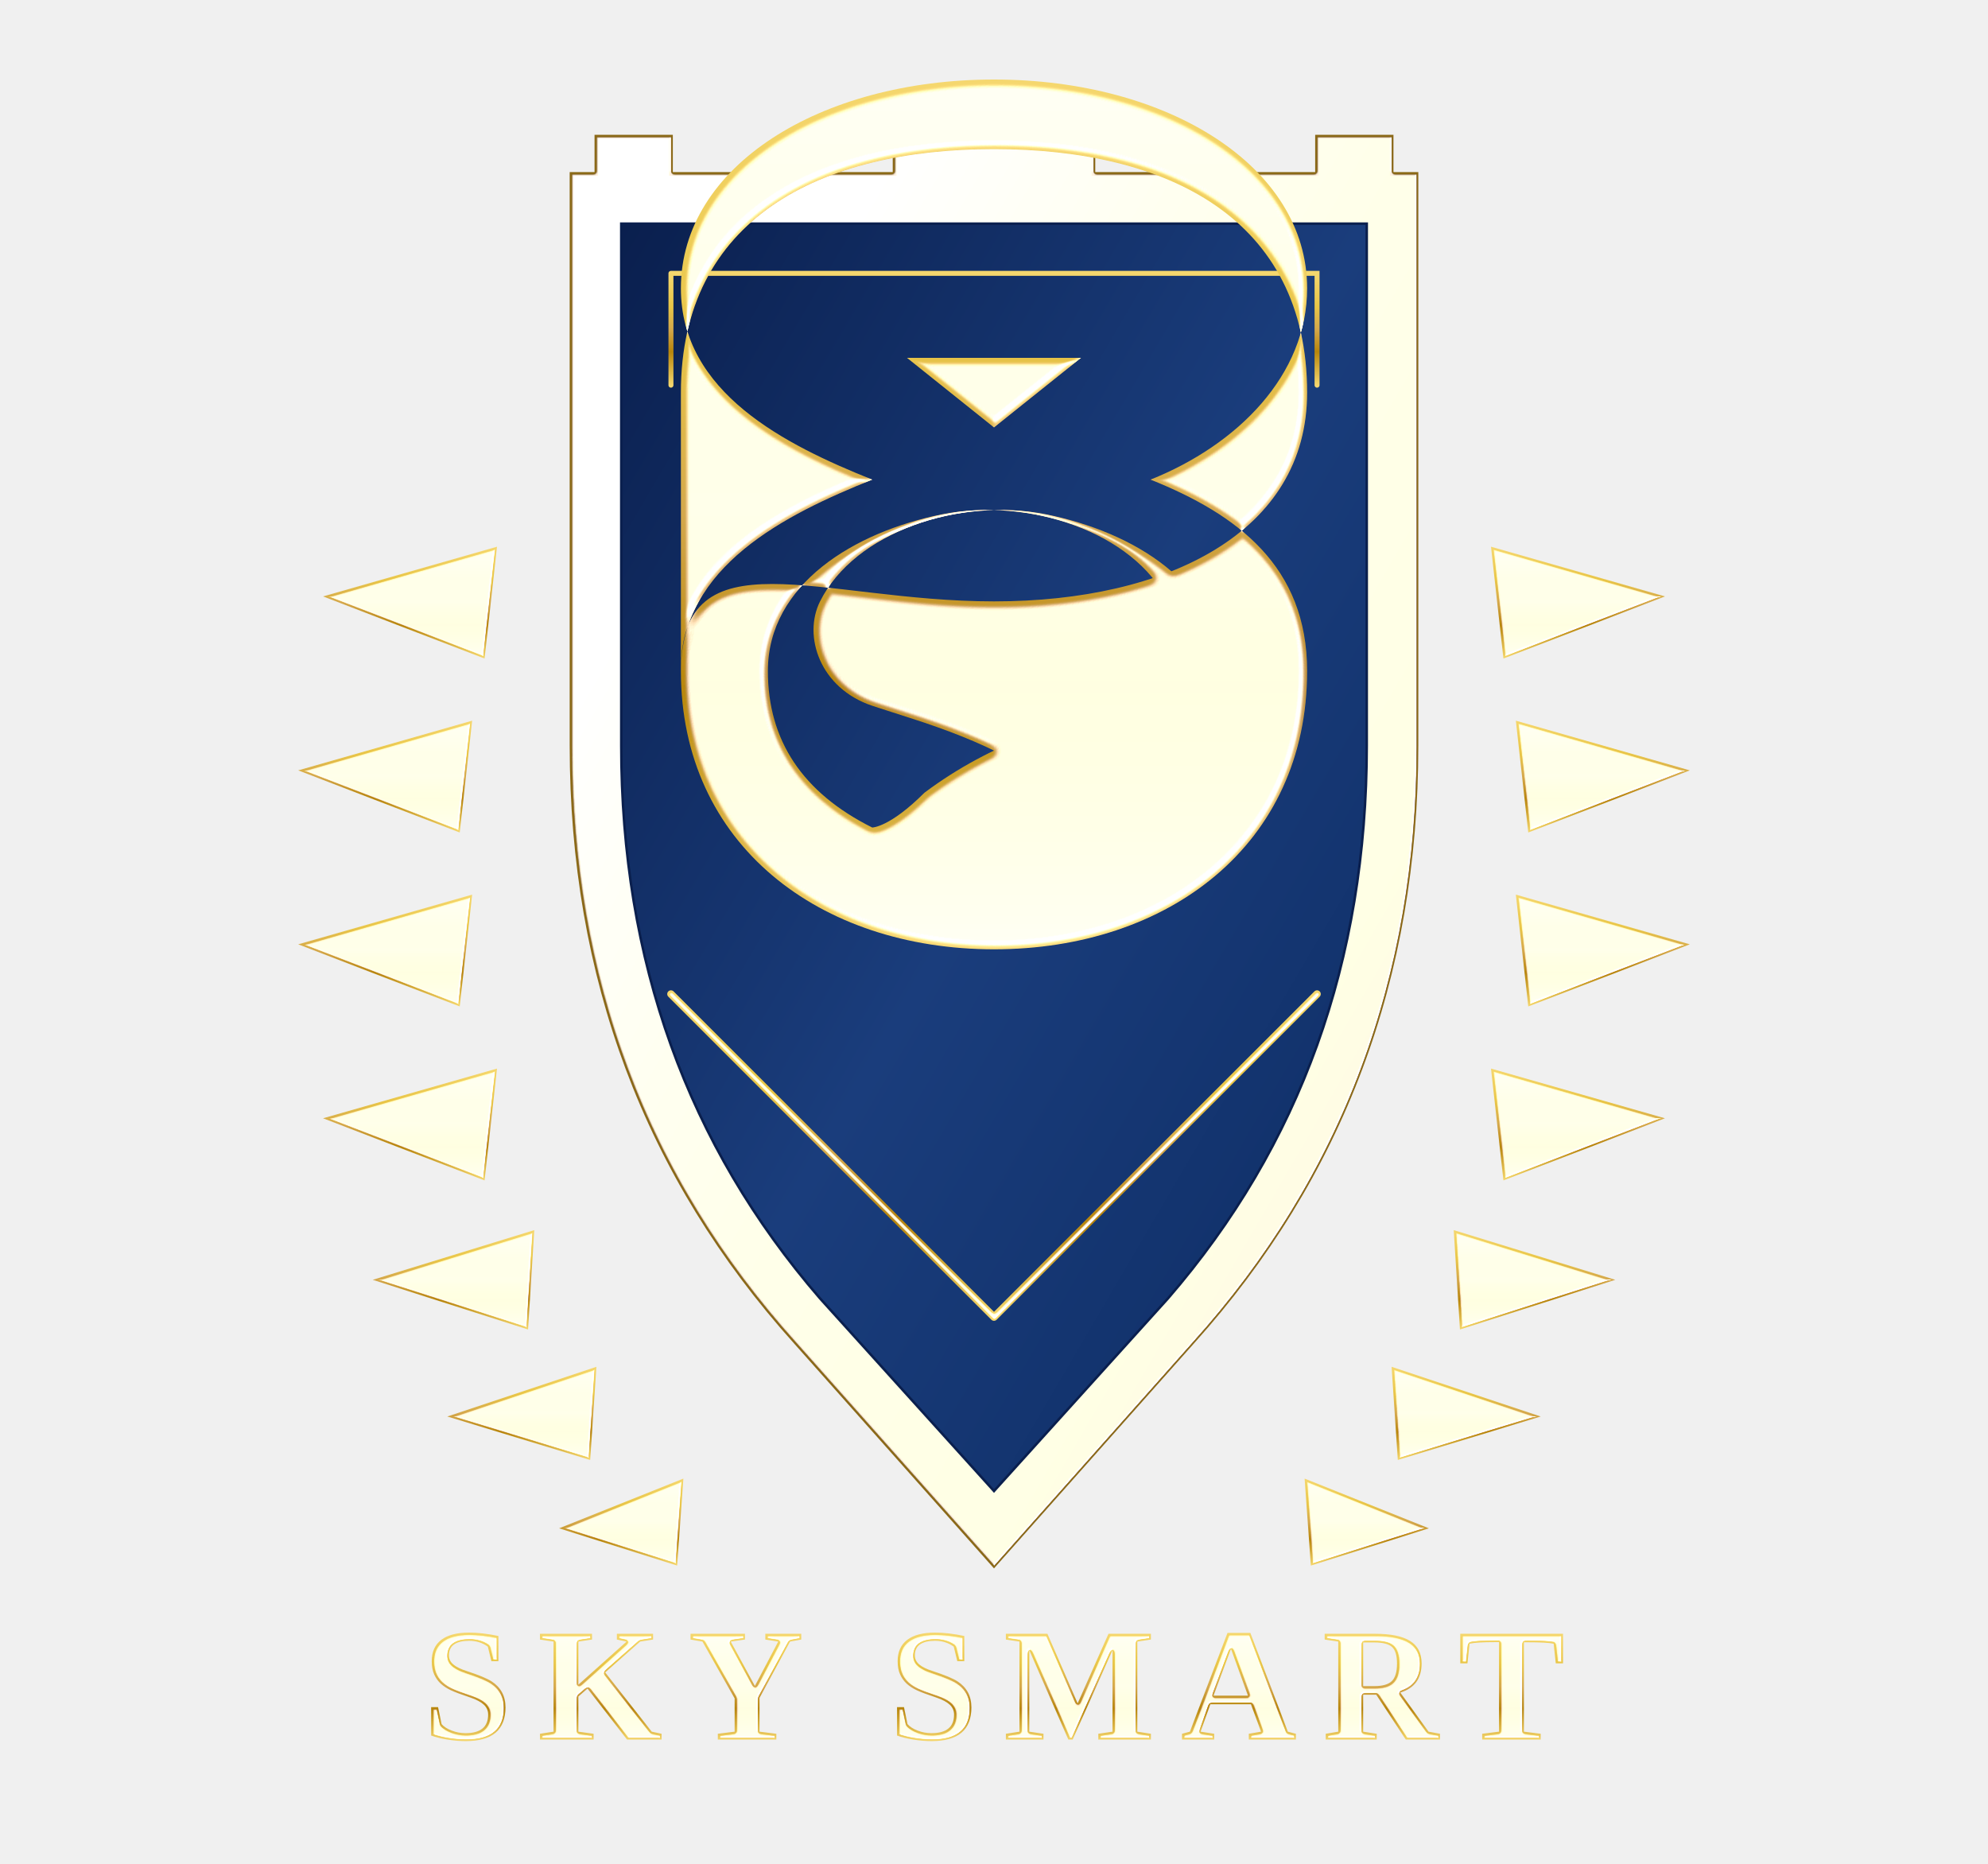
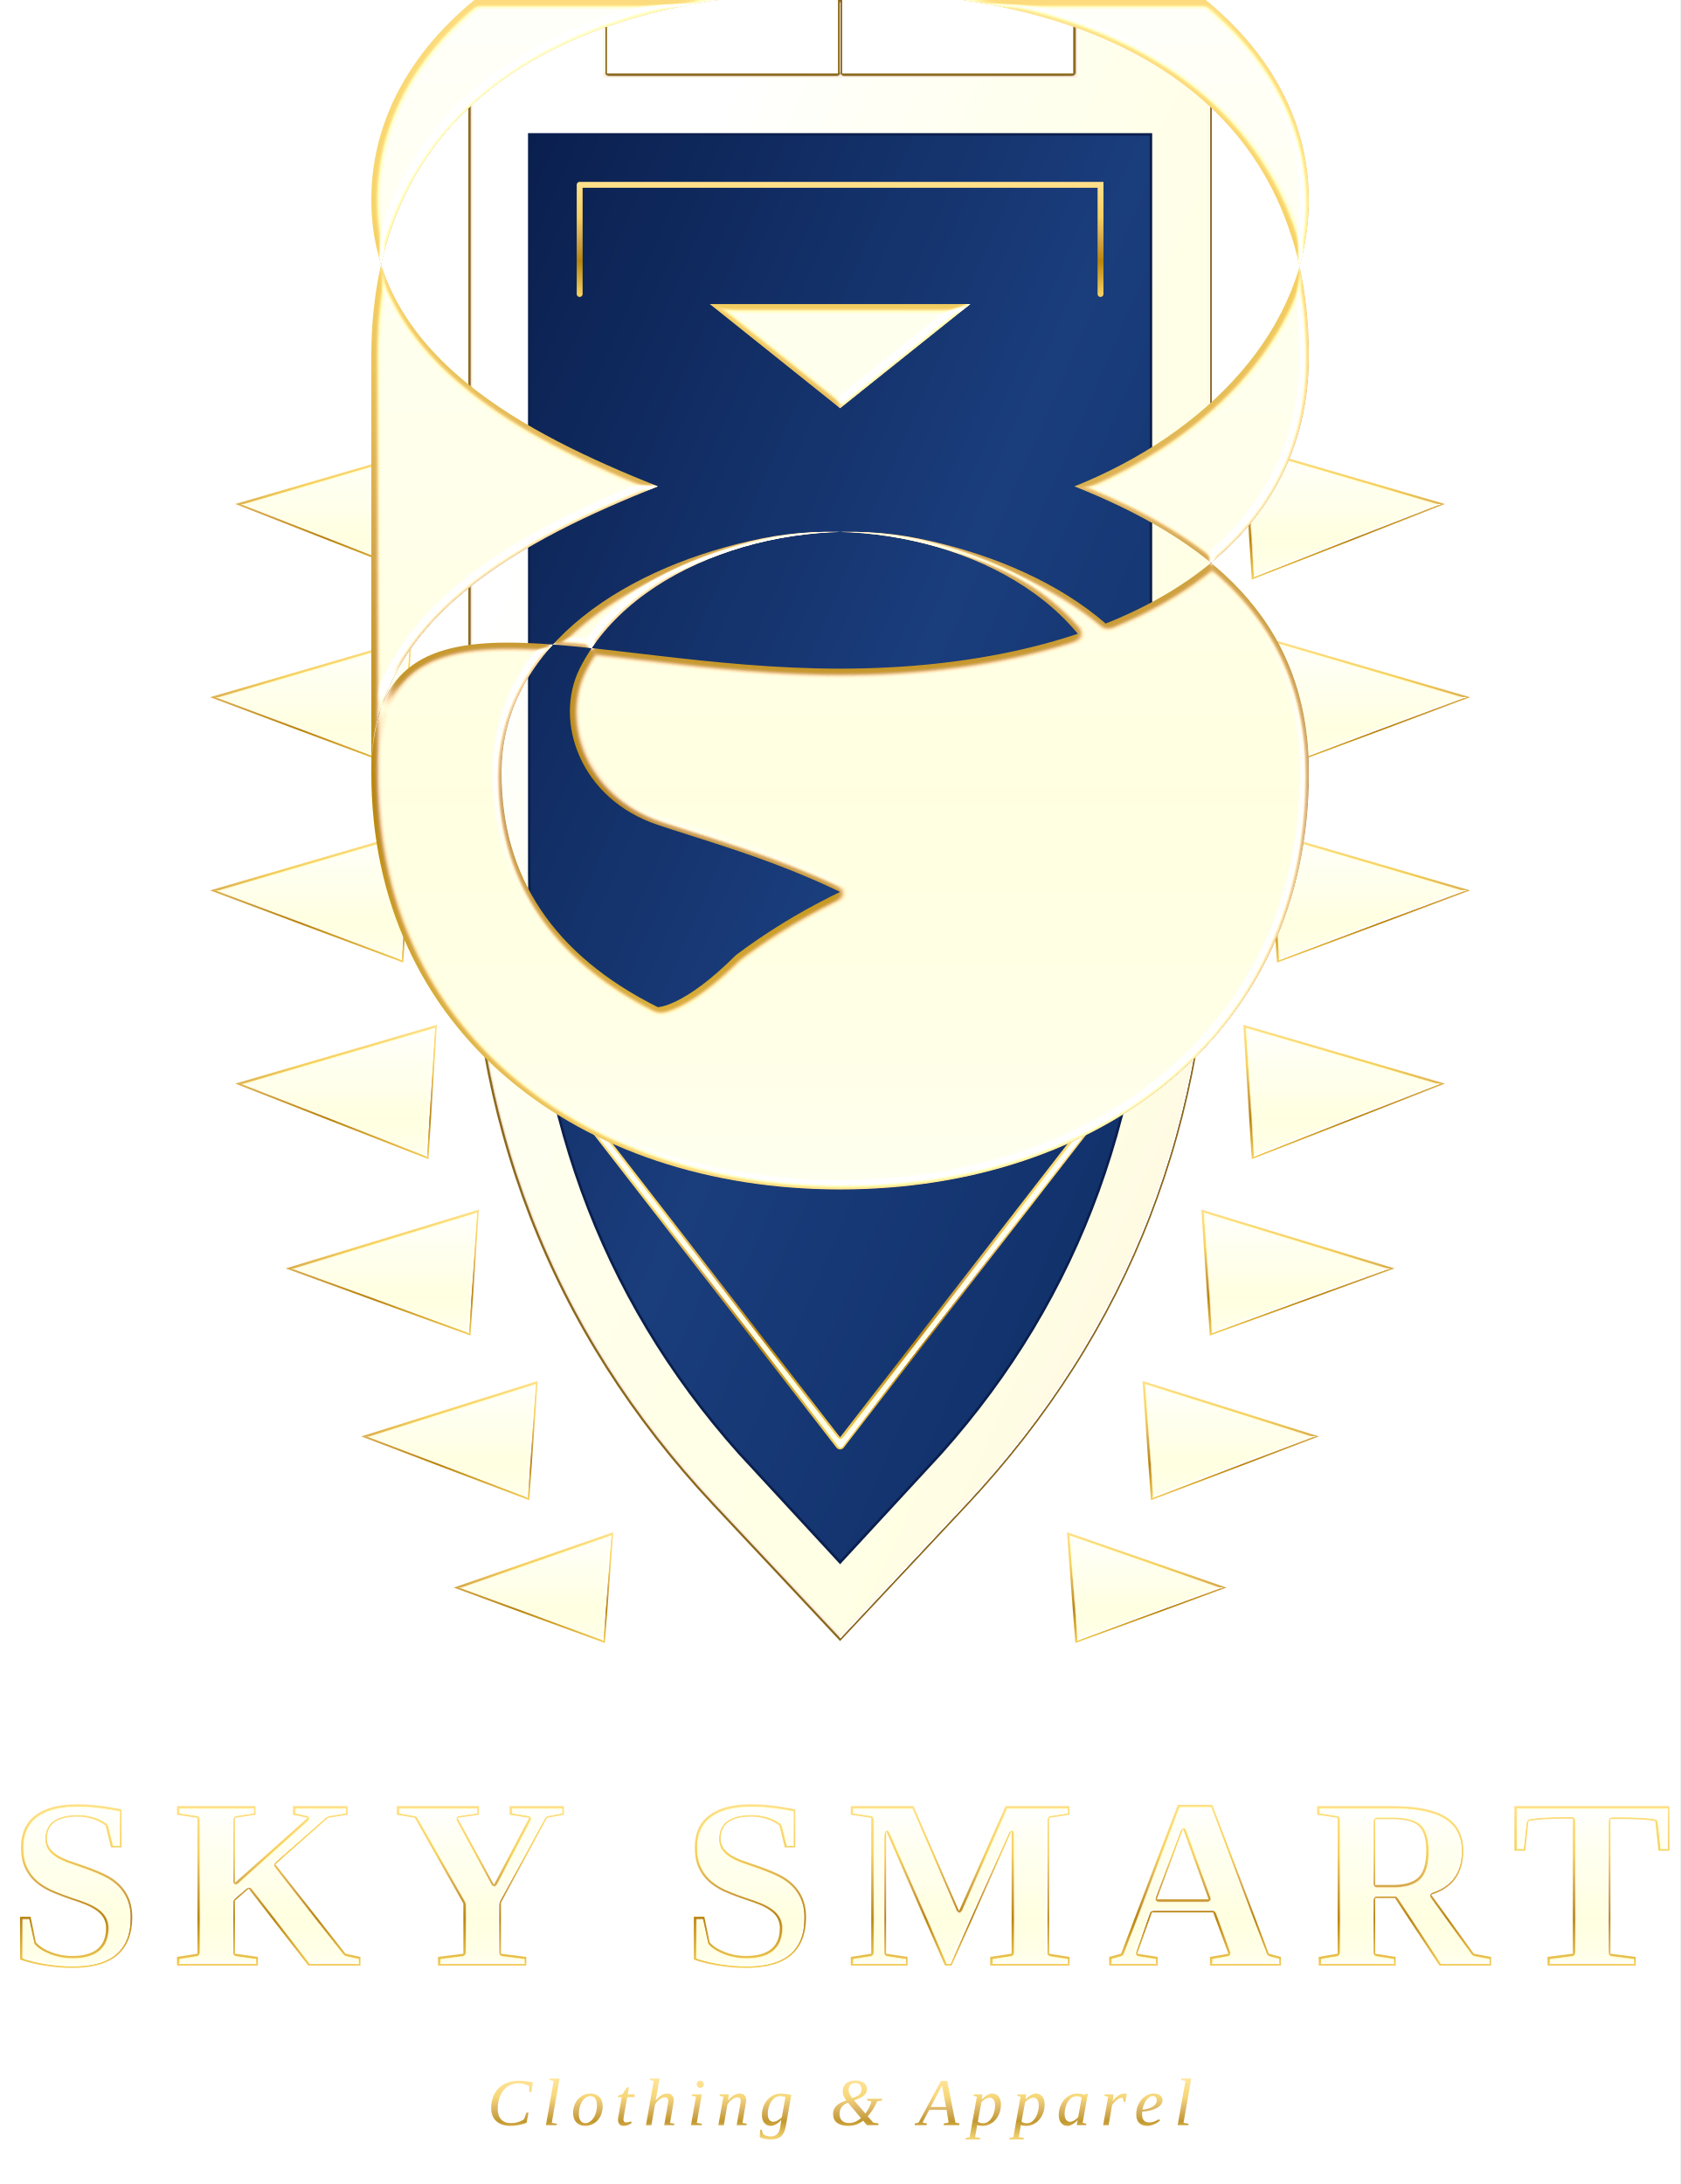
- <svg xmlns="http://www.w3.org/2000/svg" viewBox="0 0 1600 1500" width="1600" height="1500">
+ <svg xmlns="http://www.w3.org/2000/svg" viewBox="0 0 1000 1300" width="1000" height="1300" preserveAspectRatio="xMidYMid meet">
  <defs>
-     <linearGradient id="goldGrad" x1="0%" y1="0%" x2="0%" y2="100%">
-       <stop offset="0%" style="stop-color:#f5d76e;stop-opacity:1" />
-       <stop offset="30%" style="stop-color:#e8c547;stop-opacity:1" />
+     <linearGradient id="goldGrad2" x1="0%" y1="0%" x2="0%" y2="100%">
+       <stop offset="0%" style="stop-color:#ffe08a;stop-opacity:1" />
+       <stop offset="30%" style="stop-color:#f5d061;stop-opacity:1" />
      <stop offset="50%" style="stop-color:#d4a84b;stop-opacity:1" />
      <stop offset="70%" style="stop-color:#b8860b;stop-opacity:1" />
-       <stop offset="100%" style="stop-color:#f5d76e;stop-opacity:1" />
+       <stop offset="100%" style="stop-color:#f5d061;stop-opacity:1" />
    </linearGradient>
-     <linearGradient id="goldEdge" x1="0%" y1="0%" x2="100%" y2="100%">
+     <linearGradient id="goldEdge2" x1="0%" y1="0%" x2="100%" y2="100%">
      <stop offset="0%" style="stop-color:#fff2b3;stop-opacity:1" />
      <stop offset="50%" style="stop-color:#d4a84b;stop-opacity:1" />
      <stop offset="100%" style="stop-color:#8b6914;stop-opacity:1" />
    </linearGradient>
-     <linearGradient id="blueShield" x1="0%" y1="0%" x2="100%" y2="100%">
+     <linearGradient id="blueShield2" x1="0%" y1="0%" x2="100%" y2="100%">
      <stop offset="0%" style="stop-color:#0a1f4e;stop-opacity:1" />
      <stop offset="50%" style="stop-color:#1a3d7c;stop-opacity:1" />
      <stop offset="100%" style="stop-color:#0d2c63;stop-opacity:1" />
    </linearGradient>
-     <filter id="goldShine" x="-20%" y="-20%" width="140%" height="140%">
-       <feGaussianBlur stdDeviation="1" result="blur" />
-       <feSpecularLighting in="blur" surfaceScale="5" specularConstant="1.5" specularExponent="20" lighting-color="#ffffff" result="specOut">
+     <filter id="goldShine2" x="-20%" y="-20%" width="140%" height="140%">
+       <feGaussianBlur stdDeviation="0.7" result="blur" />
+       <feSpecularLighting in="blur" surfaceScale="4" specularConstant="1.5" specularExponent="20" lighting-color="#ffffff" result="specOut">
        <feDistantLight azimuth="45" elevation="60" />
      </feSpecularLighting>
      <feComposite in="specOut" in2="SourceGraphic" operator="in" result="specOut2" />
      <feComposite in="SourceGraphic" in2="specOut2" operator="arithmetic" k1="0" k2="1" k3="1" k4="0" />
    </filter>
  </defs>
-   <g fill="url(#goldGrad)" filter="url(#goldShine)">
-     <path d="M 260,480 L 400,440 L 390,530 Z" />
-     <path d="M 240,620 L 380,580 L 370,670 Z" />
-     <path d="M 240,760 L 380,720 L 370,810 Z" />
-     <path d="M 260,900 L 400,860 L 390,950 Z" />
-     <path d="M 300,1030 L 430,990 L 425,1070 Z" />
-     <path d="M 360,1140 L 480,1100 L 475,1175 Z" />
-     <path d="M 450,1230 L 550,1190 L 545,1260 Z" />
+   <rect width="1000" height="1300" fill="#ffffff" />
+   <g fill="url(#goldGrad2)" filter="url(#goldShine2)">
+     <path d="M 140,300 L 260,265 L 255,345 Z" />
+     <path d="M 125,415 L 245,380 L 240,458 Z" />
+     <path d="M 125,530 L 245,495 L 240,573 Z" />
+     <path d="M 140,645 L 260,610 L 255,690 Z" />
+     <path d="M 170,755 L 285,720 L 280,795 Z" />
+     <path d="M 215,855 L 320,822 L 315,893 Z" />
+     <path d="M 270,945 L 365,912 L 360,978 Z" />
  </g>
-   <g fill="url(#goldGrad)" filter="url(#goldShine)">
-     <path d="M 1340,480 L 1200,440 L 1210,530 Z" />
-     <path d="M 1360,620 L 1220,580 L 1230,670 Z" />
-     <path d="M 1360,760 L 1220,720 L 1230,810 Z" />
-     <path d="M 1340,900 L 1200,860 L 1210,950 Z" />
-     <path d="M 1300,1030 L 1170,990 L 1175,1070 Z" />
-     <path d="M 1240,1140 L 1120,1100 L 1125,1175 Z" />
-     <path d="M 1150,1230 L 1050,1190 L 1055,1260 Z" />
+   <g fill="url(#goldGrad2)" filter="url(#goldShine2)">
+     <path d="M 860,300 L 740,265 L 745,345 Z" />
+     <path d="M 875,415 L 755,380 L 760,458 Z" />
+     <path d="M 875,530 L 755,495 L 760,573 Z" />
+     <path d="M 860,645 L 740,610 L 745,690 Z" />
+     <path d="M 830,755 L 715,720 L 720,795 Z" />
+     <path d="M 785,855 L 680,822 L 685,893 Z" />
+     <path d="M 730,945 L 635,912 L 640,978 Z" />
  </g>
-   <g>
-     <path d="M 460,170               L 460,140 L 480,140 L 480,110               L 540,110 L 540,140 L 720,140 L 720,90 L 880,90 L 880,140               L 1060,140 L 1060,110 L 1120,110 L 1120,140 L 1140,140 L 1140,170               L 1140,600               Q 1140,880 960,1080               L 800,1260              L 640,1080              Q 460,880 460,600 Z" fill="url(#goldEdge)" stroke="#8b6914" stroke-width="3" filter="url(#goldShine)" />
+   <g filter="url(#goldShine2)">
+     <path d="M 280,70               L 280,45 L 300,45 L 300,15               L 360,15 L 360,45 L 500,45 L 500,0 L 500,0 L 500,45 L 640,45 L 640,15 L 700,15 L 700,45 L 720,45 L 720,70               L 720,520               Q 720,740 575,895               L 500,975              L 425,895              Q 280,740 280,520 Z" fill="url(#goldEdge2)" stroke="#8b6914" stroke-width="2.5" />
  </g>
-   <path d="M 500,180             L 1100,180             L 1100,600             Q 1100,860 940,1045             L 800,1200            L 660,1045            Q 500,860 500,600 Z" fill="url(#blueShield)" stroke="#0a1f4e" stroke-width="2" />
-   <path d="M 540,220             L 1060,220             L 1060,310             M 540,220 L 540,310" fill="none" stroke="url(#goldGrad)" stroke-width="4" stroke-linecap="round" />
-   <path d="M 540,800 L 800,1060 L 1060,800" fill="none" stroke="url(#goldGrad)" stroke-width="6" stroke-linecap="round" stroke-linejoin="round" filter="url(#goldShine)" />
-   <g transform="translate(800,540) scale(2.8)" fill="url(#goldGrad)" filter="url(#goldShine)">
+   <path d="M 315,80             L 685,80             L 685,520             Q 685,725 560,865             L 500,930            L 440,865            Q 315,725 315,520 Z" fill="url(#blueShield2)" stroke="#0a1f4e" stroke-width="1.5" />
+   <path d="M 345,110 L 655,110 L 655,175 M 345,110 L 345,175" fill="none" stroke="url(#goldGrad2)" stroke-width="3.5" stroke-linecap="round" />
+   <path d="M 345,660 L 500,860 L 655,660" fill="none" stroke="url(#goldGrad2)" stroke-width="5.5" stroke-linecap="round" stroke-linejoin="round" filter="url(#goldShine2)" />
+   <g transform="translate(500,460) scale(3.1)" fill="url(#goldGrad2)" filter="url(#goldShine2)">
    <path d="M -90,-80               C -90,-130 -50,-150 0,-150               C 50,-150 90,-130 90,-80               C 90,-40 50,-20 0,-20               C -50,-20 -90,-40 -90,0               C -90,50 -50,80 0,80               C 50,80 90,50 90,0               C 90,-30 70,-45 45,-55               C 70,-65 90,-85 90,-110               C 90,-145 50,-170 0,-170               C -50,-170 -90,-145 -90,-110               C -90,-80 -60,-65 -35,-55               C -60,-45 -90,-30 -90,0 Z              M -35,45               C -55,35 -65,20 -65,0               C -65,-25 -40,-40 -15,-45               C 10,-50 40,-40 50,-20               C 55,-10 50,5 35,10               C 20,15 0,20 -20,35               C -30,45 -35,45 -35,45 Z              M 35,55               C 55,45 65,25 65,0               C 65,-25 40,-40 15,-45               C -10,-50 -40,-40 -50,-20               C -55,-10 -50,5 -35,10               C -20,15 0,20 20,35               C 30,45 35,55 35,55 Z              M 0,-70               L -25,-90               L 25,-90               Z" />
  </g>
-   <text x="800" y="1400" text-anchor="middle" font-family="'Georgia', 'Times New Roman', serif" font-size="130" font-weight="900" letter-spacing="20" fill="url(#goldGrad)" filter="url(#goldShine)">SKY SMART</text>
+   <text x="500" y="1170" text-anchor="middle" font-family="'Georgia', 'Times New Roman', serif" font-size="145" font-weight="900" letter-spacing="18" fill="url(#goldGrad2)" filter="url(#goldShine2)">SKY SMART</text>
+   <text x="500" y="1265" text-anchor="middle" font-family="'Georgia', 'Times New Roman', serif" font-size="40" font-style="italic" letter-spacing="6" fill="url(#goldGrad2)" opacity="0.85">Clothing &amp; Apparel</text>
</svg>
